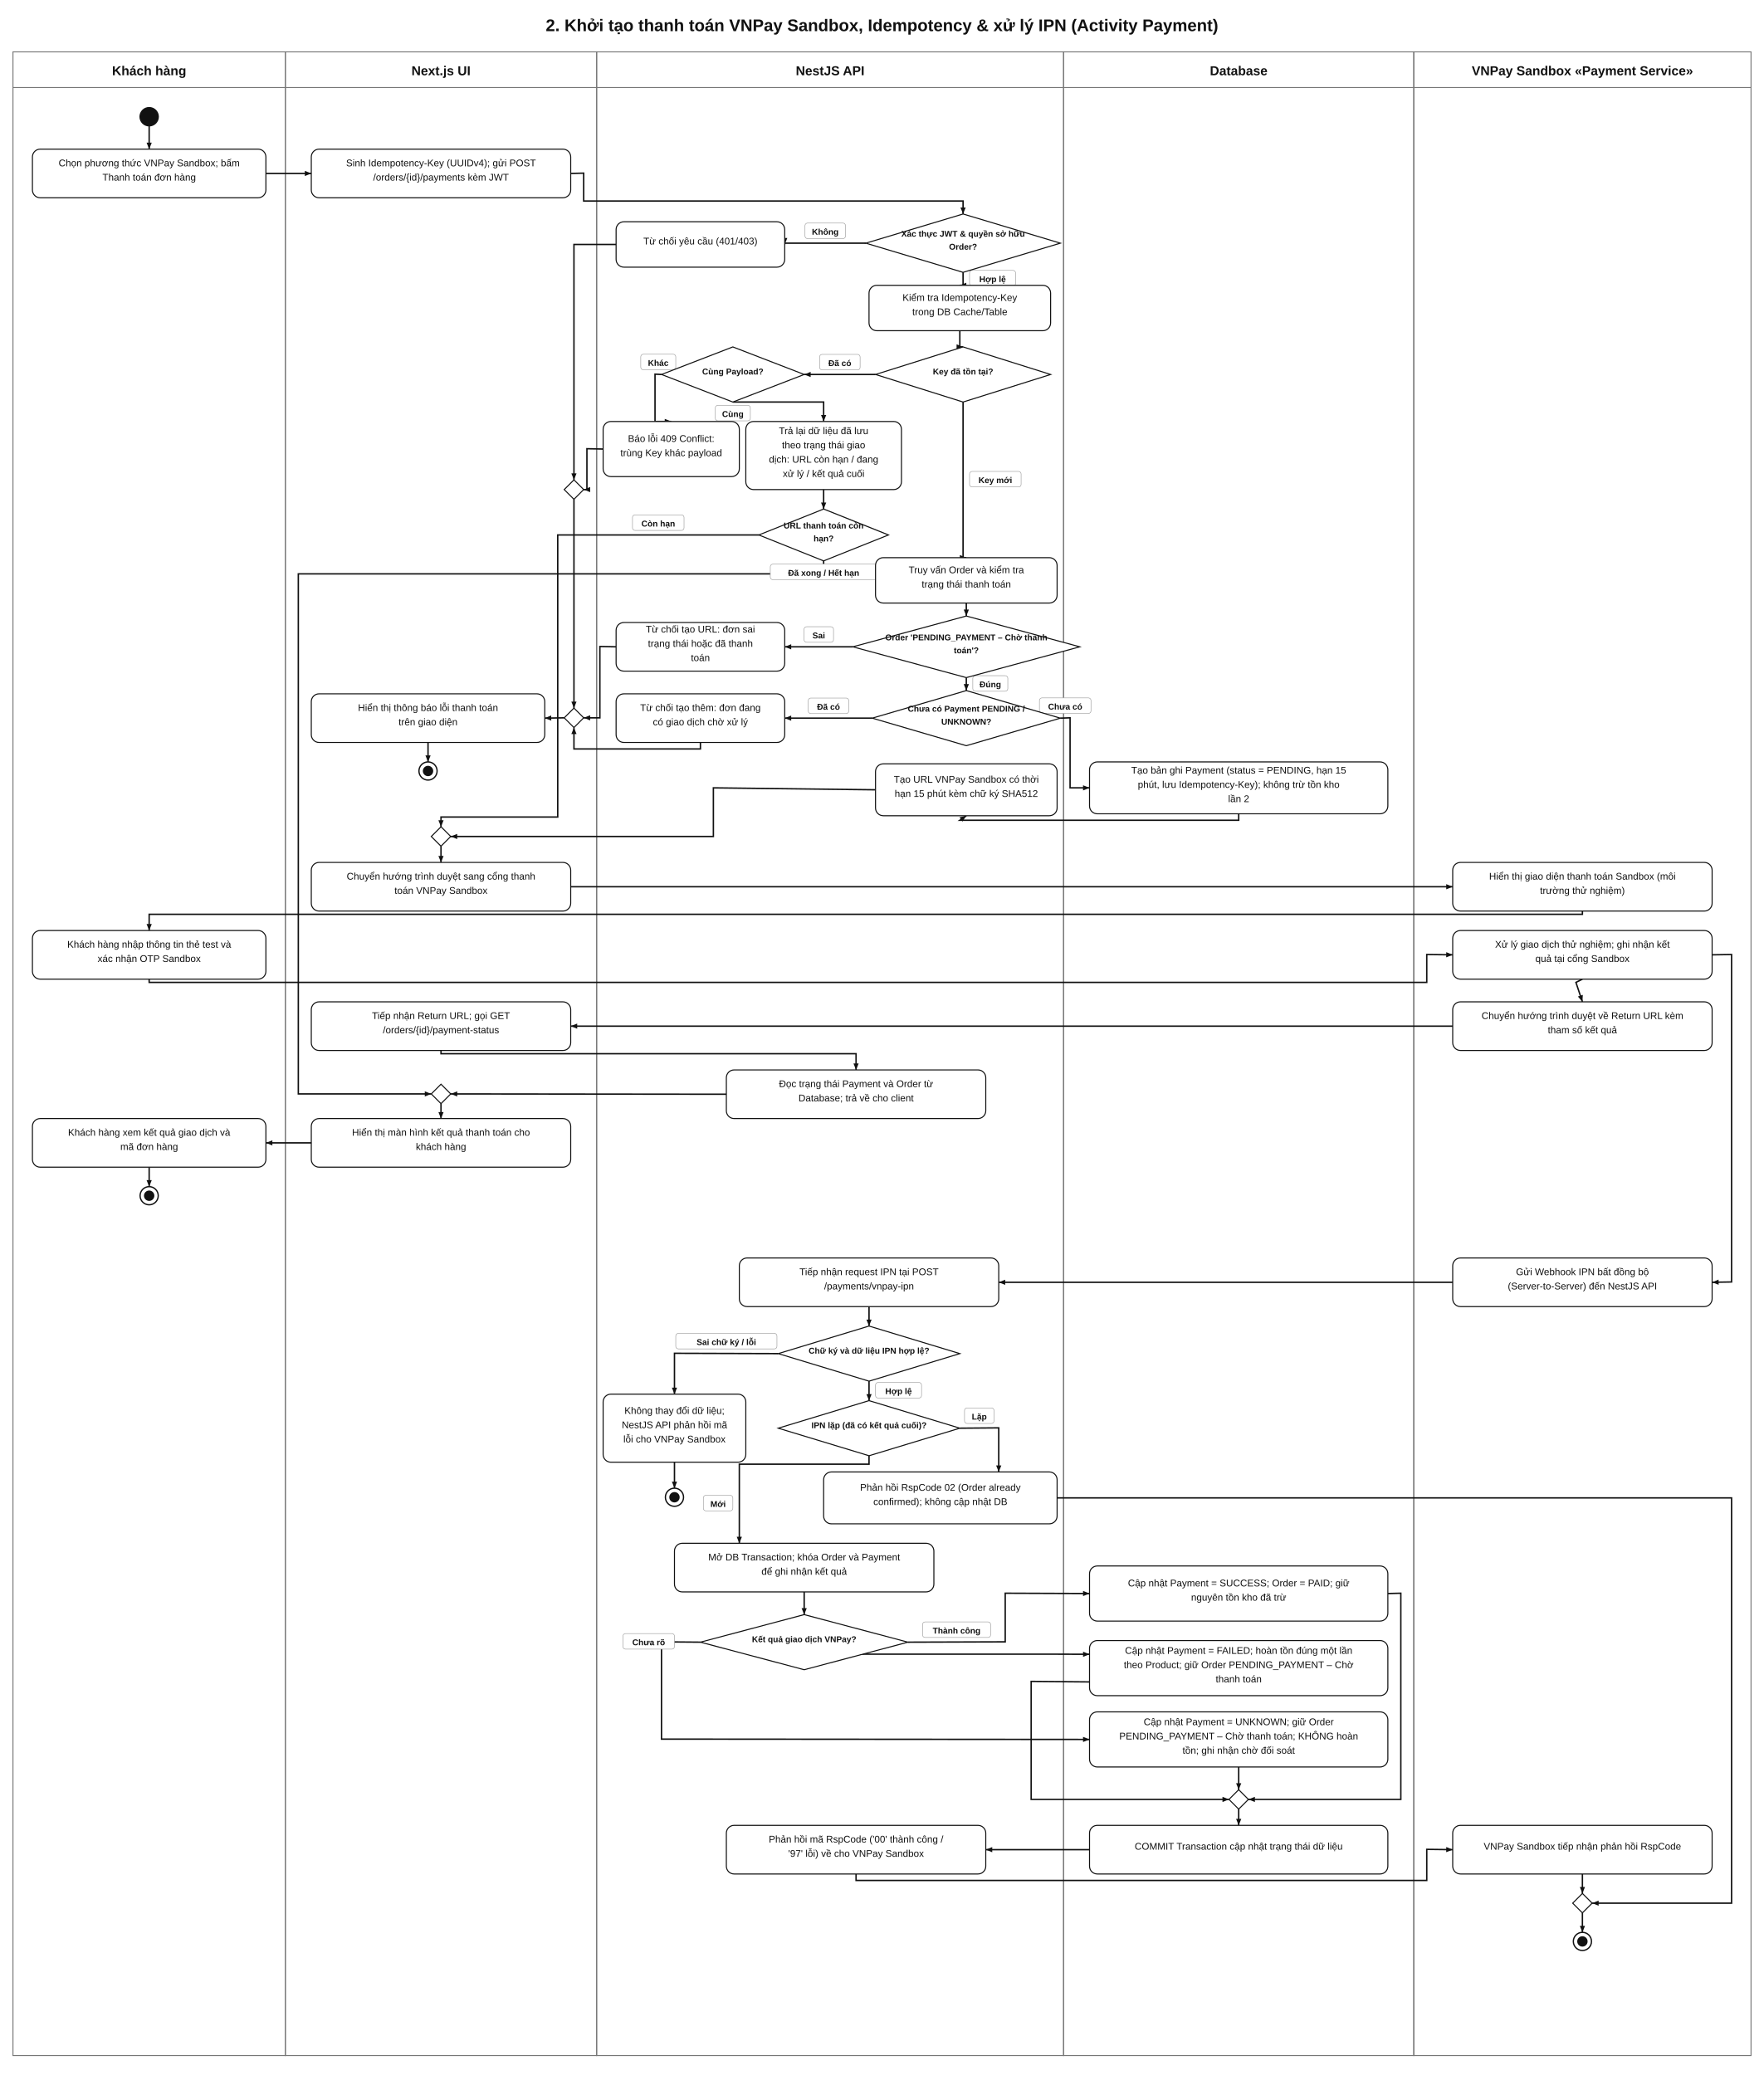
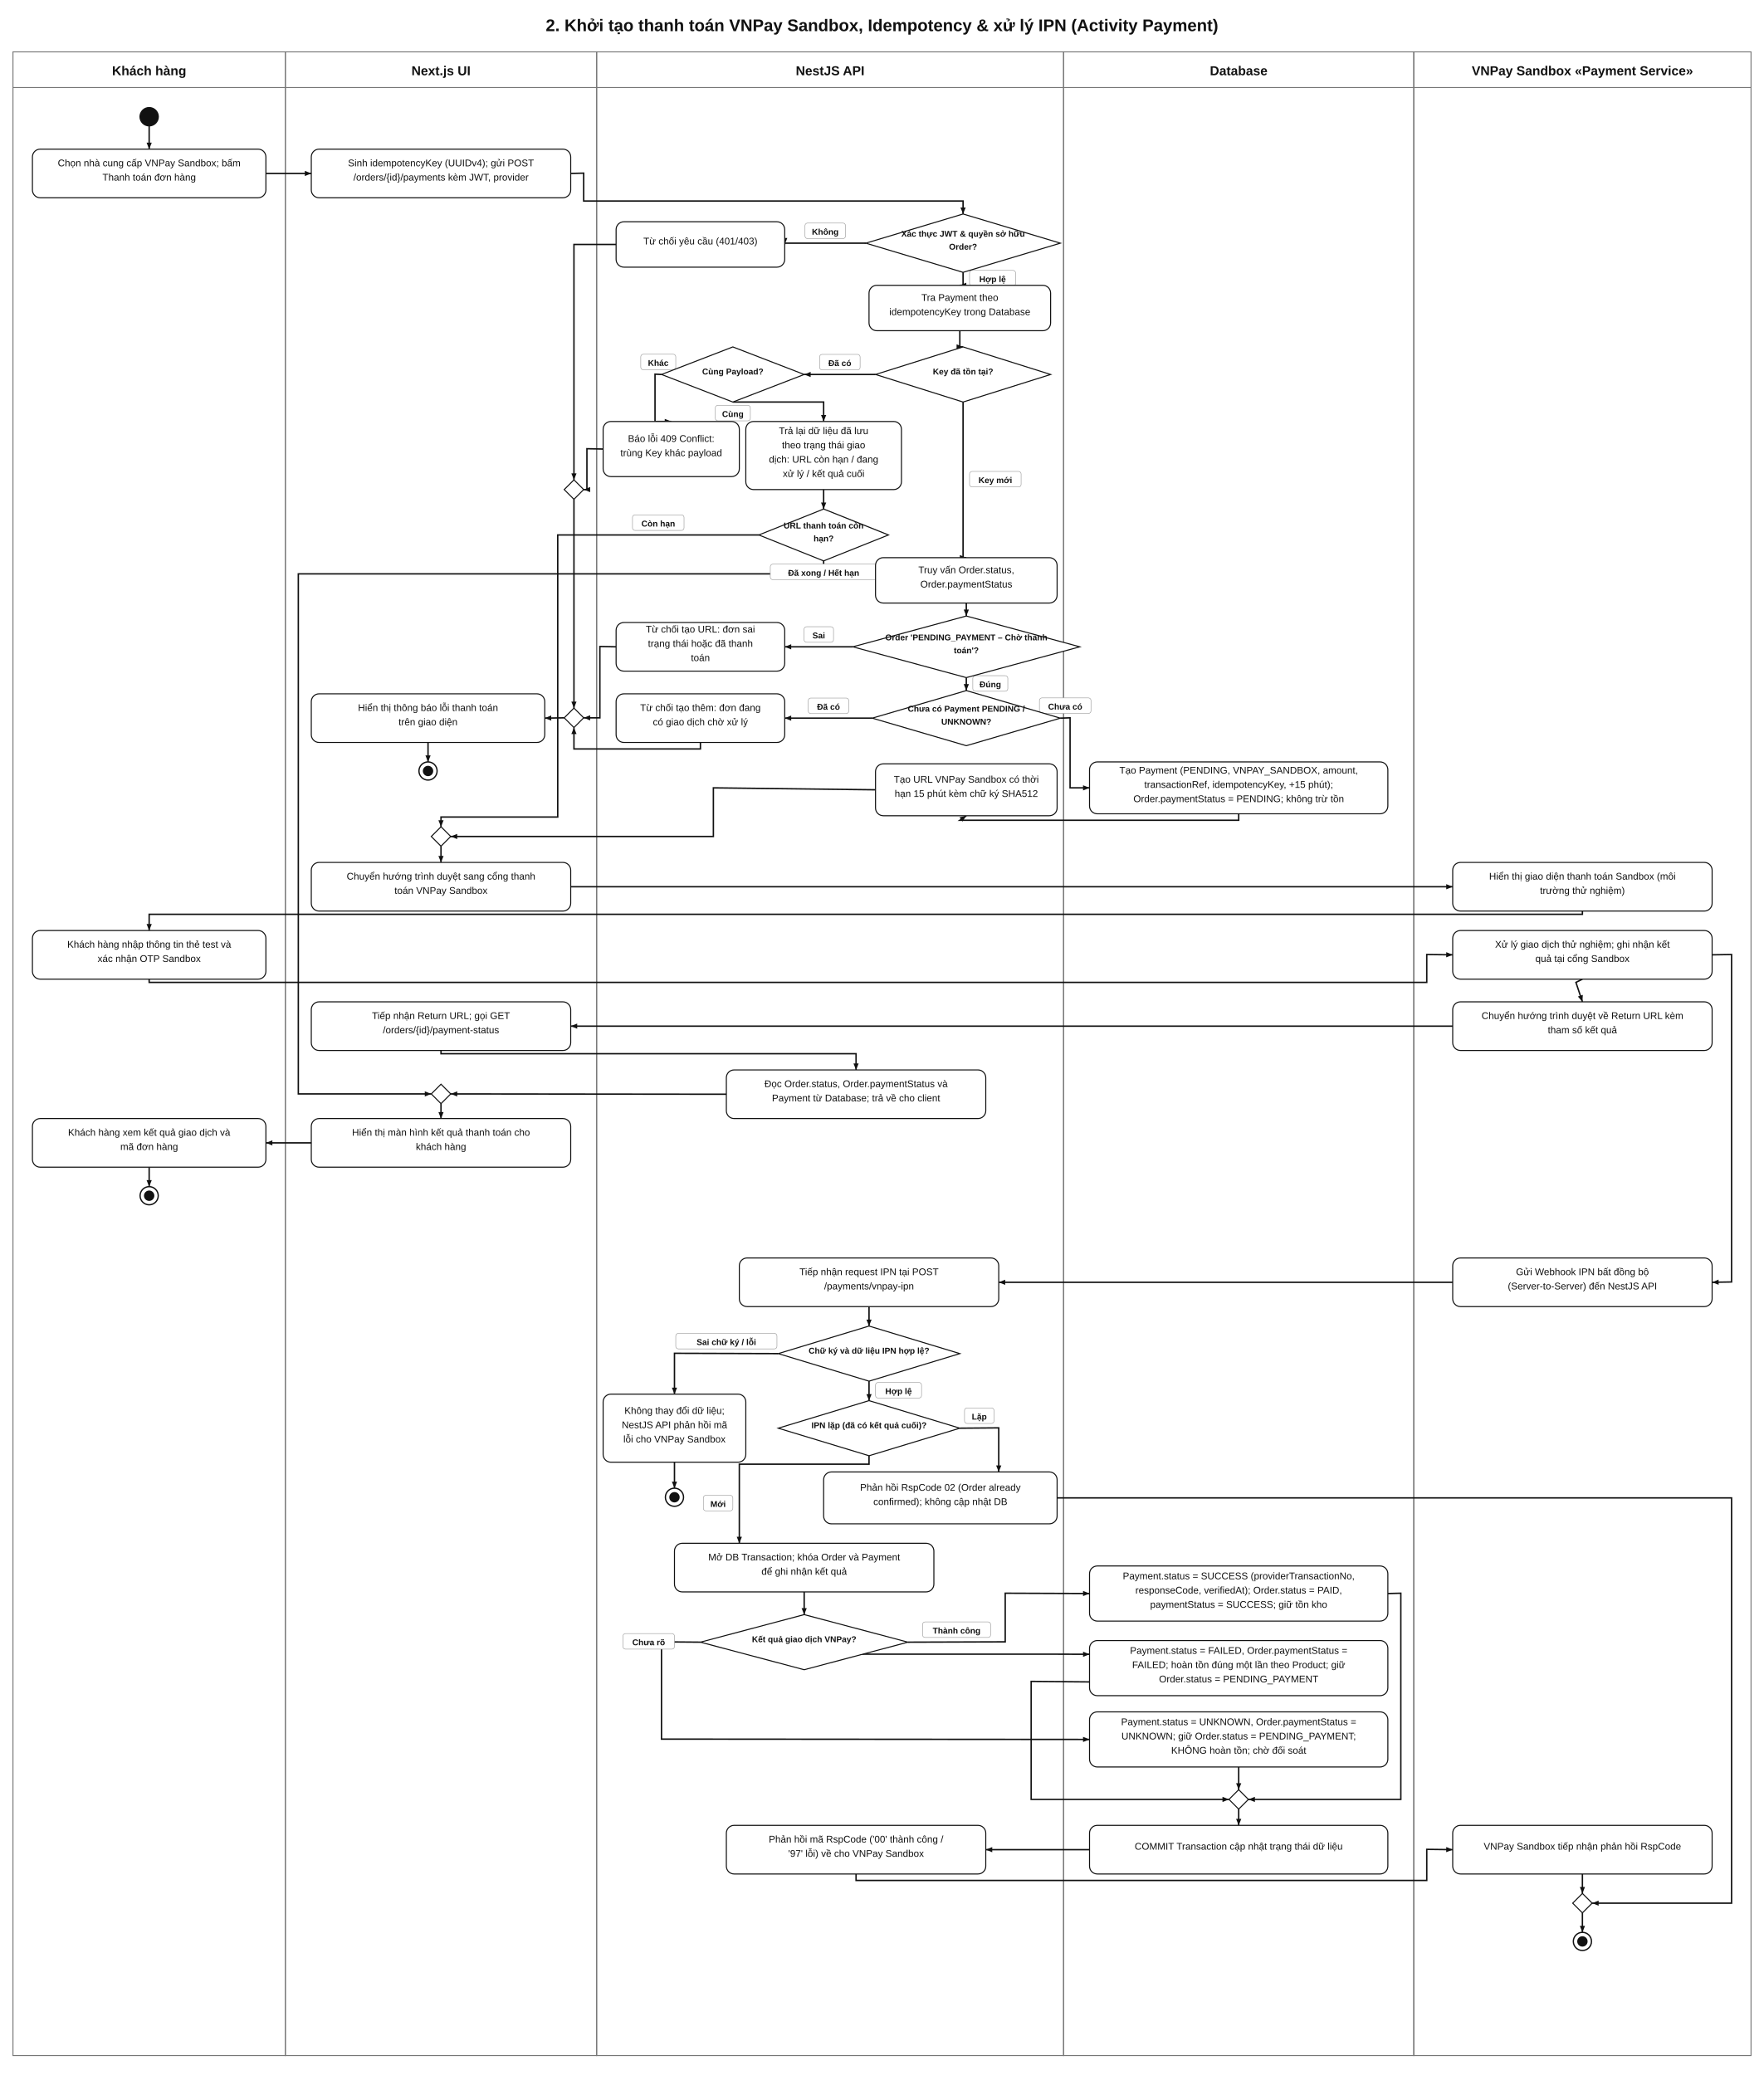
<svg xmlns="http://www.w3.org/2000/svg" width="2720" height="3200" viewBox="0 0 2720 3200" style="background:#ffffff;color-scheme:light">
  <defs>
    <marker id="arr" markerWidth="12" markerHeight="10" refX="11" refY="5" orient="auto" markerUnits="userSpaceOnUse">
      <path d="M1,1 L11,5 L1,9 Z" fill="#111111" />
    </marker>
  </defs>
  <rect width="2720" height="3200" fill="#ffffff" />
  <text x="1360.0" y="48" fill="#111111" font-family="Arial" font-size="26" font-weight="700" text-anchor="middle">2. Khởi tạo thanh toán VNPay Sandbox, Idempotency &amp; xử lý IPN (Activity Payment)</text>
  <rect x="20" y="80" width="420" height="3090" fill="none" stroke="#777777" stroke-width="1.5" />
  <line x1="20" y1="135" x2="440" y2="135" stroke="#777777" stroke-width="1.5" />
  <text x="230.0" y="116" fill="#111111" font-family="Arial" font-size="20" font-weight="700" text-anchor="middle">Khách hàng</text>
  <rect x="440" y="80" width="480" height="3090" fill="none" stroke="#777777" stroke-width="1.5" />
  <line x1="440" y1="135" x2="920" y2="135" stroke="#777777" stroke-width="1.5" />
  <text x="680.0" y="116" fill="#111111" font-family="Arial" font-size="20" font-weight="700" text-anchor="middle">Next.js UI</text>
  <rect x="920" y="80" width="720" height="3090" fill="none" stroke="#777777" stroke-width="1.5" />
  <line x1="920" y1="135" x2="1640" y2="135" stroke="#777777" stroke-width="1.5" />
  <text x="1280.0" y="116" fill="#111111" font-family="Arial" font-size="20" font-weight="700" text-anchor="middle">NestJS API</text>
  <rect x="1640" y="80" width="540" height="3090" fill="none" stroke="#777777" stroke-width="1.5" />
  <line x1="1640" y1="135" x2="2180" y2="135" stroke="#777777" stroke-width="1.5" />
  <text x="1910.0" y="116" fill="#111111" font-family="Arial" font-size="20" font-weight="700" text-anchor="middle">Database</text>
  <rect x="2180" y="80" width="520" height="3090" fill="none" stroke="#777777" stroke-width="1.5" />
  <line x1="2180" y1="135" x2="2700" y2="135" stroke="#777777" stroke-width="1.5" />
  <text x="2440.0" y="116" fill="#111111" font-family="Arial" font-size="20" font-weight="700" text-anchor="middle">VNPay Sandbox «Payment Service»</text>
  <polyline points="230.0,194.0 230.0,230.0" stroke="#111111" stroke-width="2.2" fill="none" marker-end="url(#arr)" />
  <polyline points="410.0,267.5 480.0,267.5" stroke="#111111" stroke-width="2.2" fill="none" marker-end="url(#arr)" />
  <polyline points="880.0,267.5 900.0,267.0 900.0,310.0 1485.0,310.0 1485.0,330.0" stroke="#111111" stroke-width="2.2" fill="none" marker-end="url(#arr)" />
  <polyline points="1485.0,420.0 1485.0,440.0 1480.0,440.0" stroke="#111111" stroke-width="2.2" fill="none" marker-end="url(#arr)" />
  <rect x="1495.0" y="417.0" width="71.0" height="24" fill="#ffffff" stroke="#999999" stroke-width="0.8" rx="4" />
  <text x="1530.5" y="435.0" fill="#111111" font-family="Arial" font-size="13" font-weight="600" text-anchor="middle">Hợp lệ</text>
  <polyline points="1335.0,375.0 1210.0,375.0 1210.0,377.0" stroke="#111111" stroke-width="2.2" fill="none" marker-end="url(#arr)" />
  <rect x="1241.25" y="344.0" width="62.5" height="24" fill="#ffffff" stroke="#999999" stroke-width="0.8" rx="4" />
  <text x="1272.5" y="362.0" fill="#111111" font-family="Arial" font-size="13" font-weight="600" text-anchor="middle">Không</text>
  <polyline points="950.0,377.0 885.0,377.0 885.0,740.0" stroke="#111111" stroke-width="2.2" fill="none" marker-end="url(#arr)" />
  <polyline points="1480.0,510.0 1480.0,535.0 1485.0,535.0" stroke="#111111" stroke-width="2.2" fill="none" marker-end="url(#arr)" />
  <polyline points="1350.0,577.5 1240.0,577.5" stroke="#111111" stroke-width="2.2" fill="none" marker-end="url(#arr)" />
  <rect x="1263.75" y="546.5" width="62.5" height="24" fill="#ffffff" stroke="#999999" stroke-width="0.8" rx="4" />
  <text x="1295.0" y="564.5" fill="#111111" font-family="Arial" font-size="13" font-weight="600" text-anchor="middle">Đã có</text>
  <polyline points="1020.0,577.5 1010.0,577.0 1010.0,650.0 1035.0,650.0" stroke="#111111" stroke-width="2.2" fill="none" marker-end="url(#arr)" />
  <rect x="988.0" y="546.25" width="54.0" height="24" fill="#ffffff" stroke="#999999" stroke-width="0.8" rx="4" />
  <text x="1015.0" y="564.25" fill="#111111" font-family="Arial" font-size="13" font-weight="600" text-anchor="middle">Khác</text>
  <polyline points="930.0,692.5 905.0,692.0 905.0,755.0 900.0,755.0" stroke="#111111" stroke-width="2.2" fill="none" marker-end="url(#arr)" />
  <polyline points="885.0,770.0 885.0,1092.0" stroke="#111111" stroke-width="2.2" fill="none" marker-end="url(#arr)" />
  <polyline points="1130.0,620.0 1130.0,620.0 1270.0,620.0 1270.0,650.0 1270.0,650.0" stroke="#111111" stroke-width="2.2" fill="none" marker-end="url(#arr)" />
  <rect x="1103.0" y="625.0" width="54.0" height="24" fill="#ffffff" stroke="#999999" stroke-width="0.8" rx="4" />
  <text x="1130.0" y="643.0" fill="#111111" font-family="Arial" font-size="13" font-weight="600" text-anchor="middle">Cùng</text>
  <polyline points="1270.0,755.0 1270.0,785.0" stroke="#111111" stroke-width="2.2" fill="none" marker-end="url(#arr)" />
  <polyline points="1170.0,825.0 860.0,825.0 860.0,1260.0 680.0,1260.0 680.0,1275.0" stroke="#111111" stroke-width="2.2" fill="none" marker-end="url(#arr)" />
  <rect x="975.25" y="794.0" width="79.5" height="24" fill="#ffffff" stroke="#999999" stroke-width="0.8" rx="4" />
  <text x="1015.0" y="812.0" fill="#111111" font-family="Arial" font-size="13" font-weight="600" text-anchor="middle">Còn hạn</text>
  <polyline points="1270.0,865.0 1270.0,865.0 1270.0,885.0 460.0,885.0 460.0,1687.0 665.0,1687.0" stroke="#111111" stroke-width="2.2" fill="none" marker-end="url(#arr)" />
  <rect x="1187.75" y="870.0" width="164.5" height="24" fill="#ffffff" stroke="#999999" stroke-width="0.8" rx="4" />
  <text x="1270.0" y="888.0" fill="#111111" font-family="Arial" font-size="13" font-weight="600" text-anchor="middle">Đã xong / Hết hạn</text>
  <polyline points="1485.0,620.0 1485.0,860.0 1490.0,860.0" stroke="#111111" stroke-width="2.2" fill="none" marker-end="url(#arr)" />
  <rect x="1495.0" y="727.0" width="79.5" height="24" fill="#ffffff" stroke="#999999" stroke-width="0.8" rx="4" />
  <text x="1534.75" y="745.0" fill="#111111" font-family="Arial" font-size="13" font-weight="600" text-anchor="middle">Key mới</text>
  <polyline points="1490.0,930.0 1490.0,950.0" stroke="#111111" stroke-width="2.2" fill="none" marker-end="url(#arr)" />
  <polyline points="1490.0,1045.0 1490.0,1065.0" stroke="#111111" stroke-width="2.2" fill="none" marker-end="url(#arr)" />
  <rect x="1500.0" y="1042.0" width="54.0" height="24" fill="#ffffff" stroke="#999999" stroke-width="0.8" rx="4" />
  <text x="1527.0" y="1060.0" fill="#111111" font-family="Arial" font-size="13" font-weight="600" text-anchor="middle">Đúng</text>
  <polyline points="1315.0,997.5 1210.0,997.5" stroke="#111111" stroke-width="2.2" fill="none" marker-end="url(#arr)" />
  <rect x="1239.75" y="966.5" width="45.5" height="24" fill="#ffffff" stroke="#999999" stroke-width="0.8" rx="4" />
  <text x="1262.5" y="984.5" fill="#111111" font-family="Arial" font-size="13" font-weight="600" text-anchor="middle">Sai</text>
  <polyline points="950.0,997.5 925.0,997.0 925.0,1107.0 900.0,1107.0" stroke="#111111" stroke-width="2.2" fill="none" marker-end="url(#arr)" />
  <polyline points="1635.0,1107.5 1650.0,1107.0 1650.0,1215.0 1680.0,1215.0" stroke="#111111" stroke-width="2.2" fill="none" marker-end="url(#arr)" />
  <rect x="1602.75" y="1076.25" width="79.5" height="24" fill="#ffffff" stroke="#999999" stroke-width="0.8" rx="4" />
  <text x="1642.5" y="1094.25" fill="#111111" font-family="Arial" font-size="13" font-weight="600" text-anchor="middle">Chưa có</text>
  <polyline points="1345.0,1107.5 1210.0,1107.5" stroke="#111111" stroke-width="2.2" fill="none" marker-end="url(#arr)" />
  <rect x="1246.25" y="1076.5" width="62.5" height="24" fill="#ffffff" stroke="#999999" stroke-width="0.8" rx="4" />
  <text x="1277.5" y="1094.5" fill="#111111" font-family="Arial" font-size="13" font-weight="600" text-anchor="middle">Đã có</text>
  <polyline points="1080.0,1145.0 1080.0,1155.0 885.0,1155.0 885.0,1122.0" stroke="#111111" stroke-width="2.2" fill="none" marker-end="url(#arr)" />
  <polyline points="870.0,1107.0 840.0,1107.5" stroke="#111111" stroke-width="2.2" fill="none" marker-end="url(#arr)" />
  <polyline points="660.0,1145.0 660.0,1175.0" stroke="#111111" stroke-width="2.2" fill="none" marker-end="url(#arr)" />
  <polyline points="1910.0,1255.0 1910.0,1265.0 1480.0,1265.0 1490.0,1258.0" stroke="#111111" stroke-width="2.2" fill="none" marker-end="url(#arr)" />
  <polyline points="1350.0,1218.0 1100.0,1215.0 1100.0,1290.0 695.0,1290.0" stroke="#111111" stroke-width="2.2" fill="none" marker-end="url(#arr)" />
  <polyline points="680.0,1305.0 680.0,1330.0" stroke="#111111" stroke-width="2.2" fill="none" marker-end="url(#arr)" />
  <polyline points="880.0,1367.5 2240.0,1367.5" stroke="#111111" stroke-width="2.2" fill="none" marker-end="url(#arr)" />
  <polyline points="2440.0,1405.0 2440.0,1410.0 230.0,1410.0 230.0,1435.0" stroke="#111111" stroke-width="2.2" fill="none" marker-end="url(#arr)" />
  <polyline points="230.0,1510.0 230.0,1515.0 2200.0,1515.0 2200.0,1472.0 2240.0,1472.5" stroke="#111111" stroke-width="2.2" fill="none" marker-end="url(#arr)" />
  <polyline points="2440.0,1510.0 2430.0,1515.0 2440.0,1545.0" stroke="#111111" stroke-width="2.2" fill="none" marker-end="url(#arr)" />
  <polyline points="2240.0,1582.5 880.0,1582.5" stroke="#111111" stroke-width="2.2" fill="none" marker-end="url(#arr)" />
  <polyline points="680.0,1620.0 680.0,1625.0 1320.0,1625.0 1320.0,1650.0" stroke="#111111" stroke-width="2.2" fill="none" marker-end="url(#arr)" />
  <polyline points="1120.0,1687.5 695.0,1687.0" stroke="#111111" stroke-width="2.2" fill="none" marker-end="url(#arr)" />
  <polyline points="680.0,1702.0 680.0,1725.0" stroke="#111111" stroke-width="2.2" fill="none" marker-end="url(#arr)" />
  <polyline points="480.0,1762.5 410.0,1762.5" stroke="#111111" stroke-width="2.2" fill="none" marker-end="url(#arr)" />
  <polyline points="230.0,1800.0 230.0,1830.0" stroke="#111111" stroke-width="2.2" fill="none" marker-end="url(#arr)" />
  <polyline points="2640.0,1472.5 2670.0,1472.0 2670.0,1977.0 2640.0,1977.5" stroke="#111111" stroke-width="2.2" fill="none" marker-end="url(#arr)" />
  <polyline points="2240.0,1977.5 1540.0,1977.5" stroke="#111111" stroke-width="2.2" fill="none" marker-end="url(#arr)" />
  <polyline points="1340.0,2015.0 1340.0,2045.0" stroke="#111111" stroke-width="2.2" fill="none" marker-end="url(#arr)" />
  <polyline points="1340.0,2130.0 1340.0,2160.0" stroke="#111111" stroke-width="2.2" fill="none" marker-end="url(#arr)" />
  <rect x="1350.0" y="2132.0" width="71.0" height="24" fill="#ffffff" stroke="#999999" stroke-width="0.8" rx="4" />
  <text x="1385.5" y="2150.0" fill="#111111" font-family="Arial" font-size="13" font-weight="600" text-anchor="middle">Hợp lệ</text>
  <polyline points="1200.0,2087.5 1040.0,2087.0 1040.0,2150.0" stroke="#111111" stroke-width="2.2" fill="none" marker-end="url(#arr)" />
  <rect x="1042.0" y="2056.25" width="156.0" height="24" fill="#ffffff" stroke="#999999" stroke-width="0.8" rx="4" />
  <text x="1120.0" y="2074.25" fill="#111111" font-family="Arial" font-size="13" font-weight="600" text-anchor="middle">Sai chữ ký / lỗi</text>
  <polyline points="1040.0,2255.0 1040.0,2295.0" stroke="#111111" stroke-width="2.2" fill="none" marker-end="url(#arr)" />
  <polyline points="1480.0,2202.5 1540.0,2202.0 1540.0,2270.0" stroke="#111111" stroke-width="2.2" fill="none" marker-end="url(#arr)" />
  <rect x="1487.25" y="2171.25" width="45.5" height="24" fill="#ffffff" stroke="#999999" stroke-width="0.8" rx="4" />
  <text x="1510.0" y="2189.25" fill="#111111" font-family="Arial" font-size="13" font-weight="600" text-anchor="middle">Lặp</text>
  <polyline points="1630.0,2310.0 2670.0,2310.0 2670.0,2935.0 2455.0,2935.0" stroke="#111111" stroke-width="2.2" fill="none" marker-end="url(#arr)" />
  <polyline points="1340.0,2245.0 1340.0,2258.0 1140.0,2258.0 1140.0,2380.0" stroke="#111111" stroke-width="2.2" fill="none" marker-end="url(#arr)" />
  <rect x="1084.5" y="2306.0" width="45.5" height="24" fill="#ffffff" stroke="#999999" stroke-width="0.8" rx="4" />
  <text x="1107.25" y="2324.0" fill="#111111" font-family="Arial" font-size="13" font-weight="600" text-anchor="middle">Mới</text>
  <polyline points="1240.0,2455.0 1240.0,2490.0" stroke="#111111" stroke-width="2.2" fill="none" marker-end="url(#arr)" />
  <polyline points="1400.0,2532.5 1550.0,2532.0 1550.0,2457.0 1680.0,2457.5" stroke="#111111" stroke-width="2.2" fill="none" marker-end="url(#arr)" />
  <rect x="1422.5" y="2501.25" width="105.0" height="24" fill="#ffffff" stroke="#999999" stroke-width="0.8" rx="4" />
  <text x="1475.0" y="2519.25" fill="#111111" font-family="Arial" font-size="13" font-weight="600" text-anchor="middle">Thành công</text>
  <polyline points="1240.0,2575.0 1240.0,2551.0 1630.0,2551.0 1680.0,2551.2" stroke="#111111" stroke-width="2.2" fill="none" marker-end="url(#arr)" />
  <rect x="1196.0" y="2532.0" width="88.0" height="24" fill="#ffffff" stroke="#999999" stroke-width="0.8" rx="4" />
  <text x="1240.0" y="2550.0" fill="#111111" font-family="Arial" font-size="13" font-weight="600" text-anchor="middle">Thất bại</text>
  <polyline points="1080.0,2532.5 1020.0,2532.0 1020.0,2682.0 1680.0,2682.5" stroke="#111111" stroke-width="2.2" fill="none" marker-end="url(#arr)" />
  <rect x="960.5" y="2519.25" width="79.5" height="24" fill="#ffffff" stroke="#999999" stroke-width="0.8" rx="4" />
  <text x="1000.25" y="2537.25" fill="#111111" font-family="Arial" font-size="13" font-weight="600" text-anchor="middle">Chưa rõ</text>
  <polyline points="2140.0,2457.5 2160.0,2457.0 2160.0,2775.0 1925.0,2775.0" stroke="#111111" stroke-width="2.2" fill="none" marker-end="url(#arr)" />
  <polyline points="1680.0,2593.8 1590.0,2593.0 1590.0,2775.0 1895.0,2775.0" stroke="#111111" stroke-width="2.2" fill="none" marker-end="url(#arr)" />
  <polyline points="1910.0,2725.0 1910.0,2760.0" stroke="#111111" stroke-width="2.2" fill="none" marker-end="url(#arr)" />
  <polyline points="1910.0,2790.0 1910.0,2815.0" stroke="#111111" stroke-width="2.2" fill="none" marker-end="url(#arr)" />
  <polyline points="1680.0,2852.5 1520.0,2852.5" stroke="#111111" stroke-width="2.2" fill="none" marker-end="url(#arr)" />
  <polyline points="1320.0,2890.0 1320.0,2900.0 2200.0,2900.0 2200.0,2852.0 2240.0,2852.5" stroke="#111111" stroke-width="2.2" fill="none" marker-end="url(#arr)" />
  <polyline points="2440.0,2890.0 2440.0,2900.0 2440.0,2920.0" stroke="#111111" stroke-width="2.2" fill="none" marker-end="url(#arr)" />
  <polyline points="2440.0,2950.0 2440.0,2980.0" stroke="#111111" stroke-width="2.2" fill="none" marker-end="url(#arr)" />
  <circle cx="230.0" cy="180.0" r="14" fill="#111111" stroke="#111111" stroke-width="2" />
  <rect x="50" y="230" width="360" height="75" rx="12" fill="#ffffff" stroke="#111111" stroke-width="1.6" />
-   <text x="230.0" y="256.5" fill="#111111" font-family="Arial" font-size="15" font-weight="400" text-anchor="middle">Chọn phương thức VNPay Sandbox; bấm</text>
+   <text x="230.0" y="256.5" fill="#111111" font-family="Arial" font-size="15" font-weight="400" text-anchor="middle">Chọn nhà cung cấp VNPay Sandbox; bấm</text>
  <text x="230.0" y="278.5" fill="#111111" font-family="Arial" font-size="15" font-weight="400" text-anchor="middle">Thanh toán đơn hàng</text>
  <rect x="480" y="230" width="400" height="75" rx="12" fill="#ffffff" stroke="#111111" stroke-width="1.6" />
-   <text x="680.0" y="256.5" fill="#111111" font-family="Arial" font-size="15" font-weight="400" text-anchor="middle">Sinh Idempotency-Key (UUIDv4); gửi POST</text>
-   <text x="680.0" y="278.5" fill="#111111" font-family="Arial" font-size="15" font-weight="400" text-anchor="middle">/orders/{id}/payments kèm JWT</text>
+   <text x="680.0" y="256.5" fill="#111111" font-family="Arial" font-size="15" font-weight="400" text-anchor="middle">Sinh idempotencyKey (UUIDv4); gửi POST</text>
+   <text x="680.0" y="278.5" fill="#111111" font-family="Arial" font-size="15" font-weight="400" text-anchor="middle">/orders/{id}/payments kèm JWT, provider</text>
  <polygon points="1485.0,330 1635,375.0 1485.0,420 1335,375.0" fill="#ffffff" stroke="#111111" stroke-width="1.6" />
  <text x="1485.0" y="365.0" fill="#111111" font-family="Arial" font-size="13" font-weight="600" text-anchor="middle">Xác thực JWT &amp; quyền sở hữu</text>
  <text x="1485.0" y="385.0" fill="#111111" font-family="Arial" font-size="13" font-weight="600" text-anchor="middle">Order?</text>
  <rect x="950" y="342" width="260" height="70" rx="12" fill="#ffffff" stroke="#111111" stroke-width="1.6" />
  <text x="1080.0" y="377.0" fill="#111111" font-family="Arial" font-size="15" font-weight="400" text-anchor="middle">Từ chối yêu cầu (401/403)</text>
  <rect x="1340" y="440" width="280" height="70" rx="12" fill="#ffffff" stroke="#111111" stroke-width="1.6" />
-   <text x="1480.0" y="464.0" fill="#111111" font-family="Arial" font-size="15" font-weight="400" text-anchor="middle">Kiểm tra Idempotency-Key</text>
-   <text x="1480.0" y="486.0" fill="#111111" font-family="Arial" font-size="15" font-weight="400" text-anchor="middle">trong DB Cache/Table</text>
+   <text x="1480.0" y="464.0" fill="#111111" font-family="Arial" font-size="15" font-weight="400" text-anchor="middle">Tra Payment theo</text>
+   <text x="1480.0" y="486.0" fill="#111111" font-family="Arial" font-size="15" font-weight="400" text-anchor="middle">idempotencyKey trong Database</text>
  <polygon points="1485.0,535 1620,577.5 1485.0,620 1350,577.5" fill="#ffffff" stroke="#111111" stroke-width="1.6" />
  <text x="1485.0" y="577.5" fill="#111111" font-family="Arial" font-size="13" font-weight="600" text-anchor="middle">Key đã tồn tại?</text>
  <polygon points="1130.0,535 1240,577.5 1130.0,620 1020,577.5" fill="#ffffff" stroke="#111111" stroke-width="1.6" />
  <text x="1130.0" y="577.5" fill="#111111" font-family="Arial" font-size="13" font-weight="600" text-anchor="middle">Cùng Payload?</text>
  <rect x="930" y="650" width="210" height="85" rx="12" fill="#ffffff" stroke="#111111" stroke-width="1.6" />
  <text x="1035.0" y="681.5" fill="#111111" font-family="Arial" font-size="15" font-weight="400" text-anchor="middle">Báo lỗi 409 Conflict:</text>
  <text x="1035.0" y="703.5" fill="#111111" font-family="Arial" font-size="15" font-weight="400" text-anchor="middle">trùng Key khác payload</text>
  <rect x="1150" y="650" width="240" height="105" rx="12" fill="#ffffff" stroke="#111111" stroke-width="1.6" />
  <text x="1270.0" y="669.5" fill="#111111" font-family="Arial" font-size="15" font-weight="400" text-anchor="middle">Trả lại dữ liệu đã lưu</text>
  <text x="1270.0" y="691.5" fill="#111111" font-family="Arial" font-size="15" font-weight="400" text-anchor="middle">theo trạng thái giao</text>
  <text x="1270.0" y="713.5" fill="#111111" font-family="Arial" font-size="15" font-weight="400" text-anchor="middle">dịch: URL còn hạn / đang</text>
  <text x="1270.0" y="735.5" fill="#111111" font-family="Arial" font-size="15" font-weight="400" text-anchor="middle">xử lý / kết quả cuối</text>
  <polygon points="1270.0,785 1370,825.0 1270.0,865 1170,825.0" fill="#ffffff" stroke="#111111" stroke-width="1.6" />
  <text x="1270.0" y="815.0" fill="#111111" font-family="Arial" font-size="13" font-weight="600" text-anchor="middle">URL thanh toán còn</text>
  <text x="1270.0" y="835.0" fill="#111111" font-family="Arial" font-size="13" font-weight="600" text-anchor="middle">hạn?</text>
  <rect x="1350" y="860" width="280" height="70" rx="12" fill="#ffffff" stroke="#111111" stroke-width="1.6" />
-   <text x="1490.0" y="884.0" fill="#111111" font-family="Arial" font-size="15" font-weight="400" text-anchor="middle">Truy vấn Order và kiểm tra</text>
-   <text x="1490.0" y="906.0" fill="#111111" font-family="Arial" font-size="15" font-weight="400" text-anchor="middle">trạng thái thanh toán</text>
+   <text x="1490.0" y="884.0" fill="#111111" font-family="Arial" font-size="15" font-weight="400" text-anchor="middle">Truy vấn Order.status,</text>
+   <text x="1490.0" y="906.0" fill="#111111" font-family="Arial" font-size="15" font-weight="400" text-anchor="middle">Order.paymentStatus</text>
  <polygon points="1490.0,950 1665,997.5 1490.0,1045 1315,997.5" fill="#ffffff" stroke="#111111" stroke-width="1.6" />
  <text x="1490.0" y="987.5" fill="#111111" font-family="Arial" font-size="13" font-weight="600" text-anchor="middle">Order 'PENDING_PAYMENT – Chờ thanh</text>
  <text x="1490.0" y="1007.5" fill="#111111" font-family="Arial" font-size="13" font-weight="600" text-anchor="middle">toán'?</text>
  <rect x="950" y="960" width="260" height="75" rx="12" fill="#ffffff" stroke="#111111" stroke-width="1.6" />
  <text x="1080.0" y="975.5" fill="#111111" font-family="Arial" font-size="15" font-weight="400" text-anchor="middle">Từ chối tạo URL: đơn sai</text>
  <text x="1080.0" y="997.5" fill="#111111" font-family="Arial" font-size="15" font-weight="400" text-anchor="middle">trạng thái hoặc đã thanh</text>
  <text x="1080.0" y="1019.5" fill="#111111" font-family="Arial" font-size="15" font-weight="400" text-anchor="middle">toán</text>
  <polygon points="1490.0,1065 1635,1107.5 1490.0,1150 1345,1107.5" fill="#ffffff" stroke="#111111" stroke-width="1.6" />
  <text x="1490.0" y="1097.5" fill="#111111" font-family="Arial" font-size="13" font-weight="600" text-anchor="middle">Chưa có Payment PENDING /</text>
  <text x="1490.0" y="1117.5" fill="#111111" font-family="Arial" font-size="13" font-weight="600" text-anchor="middle">UNKNOWN?</text>
  <rect x="950" y="1070" width="260" height="75" rx="12" fill="#ffffff" stroke="#111111" stroke-width="1.6" />
  <text x="1080.0" y="1096.5" fill="#111111" font-family="Arial" font-size="15" font-weight="400" text-anchor="middle">Từ chối tạo thêm: đơn đang</text>
  <text x="1080.0" y="1118.5" fill="#111111" font-family="Arial" font-size="15" font-weight="400" text-anchor="middle">có giao dịch chờ xử lý</text>
  <rect x="1680" y="1175" width="460" height="80" rx="12" fill="#ffffff" stroke="#111111" stroke-width="1.6" />
-   <text x="1910.0" y="1193.0" fill="#111111" font-family="Arial" font-size="15" font-weight="400" text-anchor="middle">Tạo bản ghi Payment (status = PENDING, hạn 15</text>
-   <text x="1910.0" y="1215.0" fill="#111111" font-family="Arial" font-size="15" font-weight="400" text-anchor="middle">phút, lưu Idempotency-Key); không trừ tồn kho</text>
-   <text x="1910.0" y="1237.0" fill="#111111" font-family="Arial" font-size="15" font-weight="400" text-anchor="middle">lần 2</text>
+   <text x="1910.0" y="1193.0" fill="#111111" font-family="Arial" font-size="15" font-weight="400" text-anchor="middle">Tạo Payment (PENDING, VNPAY_SANDBOX, amount,</text>
+   <text x="1910.0" y="1215.0" fill="#111111" font-family="Arial" font-size="15" font-weight="400" text-anchor="middle">transactionRef, idempotencyKey, +15 phút);</text>
+   <text x="1910.0" y="1237.0" fill="#111111" font-family="Arial" font-size="15" font-weight="400" text-anchor="middle">Order.paymentStatus = PENDING; không trừ tồn</text>
  <rect x="1350" y="1178" width="280" height="80" rx="12" fill="#ffffff" stroke="#111111" stroke-width="1.6" />
  <text x="1490.0" y="1207.0" fill="#111111" font-family="Arial" font-size="15" font-weight="400" text-anchor="middle">Tạo URL VNPay Sandbox có thời</text>
  <text x="1490.0" y="1229.0" fill="#111111" font-family="Arial" font-size="15" font-weight="400" text-anchor="middle">hạn 15 phút kèm chữ ký SHA512</text>
  <polygon points="885.0,740 900,755.0 885.0,770 870,755.0" fill="#ffffff" stroke="#111111" stroke-width="1.6" />
  <polygon points="885.0,1092 900,1107.0 885.0,1122 870,1107.0" fill="#ffffff" stroke="#111111" stroke-width="1.6" />
  <rect x="480" y="1070" width="360" height="75" rx="12" fill="#ffffff" stroke="#111111" stroke-width="1.6" />
  <text x="660.0" y="1096.5" fill="#111111" font-family="Arial" font-size="15" font-weight="400" text-anchor="middle">Hiển thị thông báo lỗi thanh toán</text>
  <text x="660.0" y="1118.5" fill="#111111" font-family="Arial" font-size="15" font-weight="400" text-anchor="middle">trên giao diện</text>
  <circle cx="660.0" cy="1189.0" r="14" fill="#ffffff" stroke="#111111" stroke-width="2" />
  <circle cx="660.0" cy="1189.0" r="8" fill="#111111" />
  <polygon points="680.0,1275 695,1290.0 680.0,1305 665,1290.0" fill="#ffffff" stroke="#111111" stroke-width="1.6" />
  <rect x="480" y="1330" width="400" height="75" rx="12" fill="#ffffff" stroke="#111111" stroke-width="1.6" />
  <text x="680.0" y="1356.5" fill="#111111" font-family="Arial" font-size="15" font-weight="400" text-anchor="middle">Chuyển hướng trình duyệt sang cổng thanh</text>
  <text x="680.0" y="1378.5" fill="#111111" font-family="Arial" font-size="15" font-weight="400" text-anchor="middle">toán VNPay Sandbox</text>
  <rect x="2240" y="1330" width="400" height="75" rx="12" fill="#ffffff" stroke="#111111" stroke-width="1.6" />
  <text x="2440.0" y="1356.5" fill="#111111" font-family="Arial" font-size="15" font-weight="400" text-anchor="middle">Hiển thị giao diện thanh toán Sandbox (môi</text>
  <text x="2440.0" y="1378.5" fill="#111111" font-family="Arial" font-size="15" font-weight="400" text-anchor="middle">trường thử nghiệm)</text>
  <rect x="50" y="1435" width="360" height="75" rx="12" fill="#ffffff" stroke="#111111" stroke-width="1.6" />
  <text x="230.0" y="1461.5" fill="#111111" font-family="Arial" font-size="15" font-weight="400" text-anchor="middle">Khách hàng nhập thông tin thẻ test và</text>
  <text x="230.0" y="1483.5" fill="#111111" font-family="Arial" font-size="15" font-weight="400" text-anchor="middle">xác nhận OTP Sandbox</text>
  <rect x="2240" y="1435" width="400" height="75" rx="12" fill="#ffffff" stroke="#111111" stroke-width="1.6" />
  <text x="2440.0" y="1461.5" fill="#111111" font-family="Arial" font-size="15" font-weight="400" text-anchor="middle">Xử lý giao dịch thử nghiệm; ghi nhận kết</text>
  <text x="2440.0" y="1483.5" fill="#111111" font-family="Arial" font-size="15" font-weight="400" text-anchor="middle">quả tại cổng Sandbox</text>
  <rect x="2240" y="1545" width="400" height="75" rx="12" fill="#ffffff" stroke="#111111" stroke-width="1.6" />
  <text x="2440.0" y="1571.5" fill="#111111" font-family="Arial" font-size="15" font-weight="400" text-anchor="middle">Chuyển hướng trình duyệt về Return URL kèm</text>
  <text x="2440.0" y="1593.5" fill="#111111" font-family="Arial" font-size="15" font-weight="400" text-anchor="middle">tham số kết quả</text>
  <rect x="480" y="1545" width="400" height="75" rx="12" fill="#ffffff" stroke="#111111" stroke-width="1.6" />
  <text x="680.0" y="1571.5" fill="#111111" font-family="Arial" font-size="15" font-weight="400" text-anchor="middle">Tiếp nhận Return URL; gọi GET</text>
  <text x="680.0" y="1593.5" fill="#111111" font-family="Arial" font-size="15" font-weight="400" text-anchor="middle">/orders/{id}/payment-status</text>
  <rect x="1120" y="1650" width="400" height="75" rx="12" fill="#ffffff" stroke="#111111" stroke-width="1.6" />
-   <text x="1320.0" y="1676.5" fill="#111111" font-family="Arial" font-size="15" font-weight="400" text-anchor="middle">Đọc trạng thái Payment và Order từ</text>
-   <text x="1320.0" y="1698.5" fill="#111111" font-family="Arial" font-size="15" font-weight="400" text-anchor="middle">Database; trả về cho client</text>
+   <text x="1320.0" y="1676.5" fill="#111111" font-family="Arial" font-size="15" font-weight="400" text-anchor="middle">Đọc Order.status, Order.paymentStatus và</text>
+   <text x="1320.0" y="1698.5" fill="#111111" font-family="Arial" font-size="15" font-weight="400" text-anchor="middle">Payment từ Database; trả về cho client</text>
  <polygon points="680.0,1672 695,1687.0 680.0,1702 665,1687.0" fill="#ffffff" stroke="#111111" stroke-width="1.6" />
  <rect x="480" y="1725" width="400" height="75" rx="12" fill="#ffffff" stroke="#111111" stroke-width="1.6" />
  <text x="680.0" y="1751.5" fill="#111111" font-family="Arial" font-size="15" font-weight="400" text-anchor="middle">Hiển thị màn hình kết quả thanh toán cho</text>
  <text x="680.0" y="1773.5" fill="#111111" font-family="Arial" font-size="15" font-weight="400" text-anchor="middle">khách hàng</text>
  <rect x="50" y="1725" width="360" height="75" rx="12" fill="#ffffff" stroke="#111111" stroke-width="1.6" />
  <text x="230.0" y="1751.5" fill="#111111" font-family="Arial" font-size="15" font-weight="400" text-anchor="middle">Khách hàng xem kết quả giao dịch và</text>
  <text x="230.0" y="1773.5" fill="#111111" font-family="Arial" font-size="15" font-weight="400" text-anchor="middle">mã đơn hàng</text>
  <circle cx="230.0" cy="1844.0" r="14" fill="#ffffff" stroke="#111111" stroke-width="2" />
  <circle cx="230.0" cy="1844.0" r="8" fill="#111111" />
  <rect x="2240" y="1940" width="400" height="75" rx="12" fill="#ffffff" stroke="#111111" stroke-width="1.6" />
  <text x="2440.0" y="1966.5" fill="#111111" font-family="Arial" font-size="15" font-weight="400" text-anchor="middle">Gửi Webhook IPN bất đồng bộ</text>
  <text x="2440.0" y="1988.5" fill="#111111" font-family="Arial" font-size="15" font-weight="400" text-anchor="middle">(Server-to-Server) đến NestJS API</text>
  <rect x="1140" y="1940" width="400" height="75" rx="12" fill="#ffffff" stroke="#111111" stroke-width="1.6" />
  <text x="1340.0" y="1966.5" fill="#111111" font-family="Arial" font-size="15" font-weight="400" text-anchor="middle">Tiếp nhận request IPN tại POST</text>
  <text x="1340.0" y="1988.5" fill="#111111" font-family="Arial" font-size="15" font-weight="400" text-anchor="middle">/payments/vnpay-ipn</text>
  <polygon points="1340.0,2045 1480,2087.5 1340.0,2130 1200,2087.5" fill="#ffffff" stroke="#111111" stroke-width="1.6" />
  <text x="1340.0" y="2087.5" fill="#111111" font-family="Arial" font-size="13" font-weight="600" text-anchor="middle">Chữ ký và dữ liệu IPN hợp lệ?</text>
  <polygon points="1340.0,2160 1480,2202.5 1340.0,2245 1200,2202.5" fill="#ffffff" stroke="#111111" stroke-width="1.6" />
  <text x="1340.0" y="2202.5" fill="#111111" font-family="Arial" font-size="13" font-weight="600" text-anchor="middle">IPN lặp (đã có kết quả cuối)?</text>
  <rect x="1270" y="2270" width="360" height="80" rx="12" fill="#ffffff" stroke="#111111" stroke-width="1.6" />
  <text x="1450.0" y="2299.0" fill="#111111" font-family="Arial" font-size="15" font-weight="400" text-anchor="middle">Phản hồi RspCode 02 (Order already</text>
  <text x="1450.0" y="2321.0" fill="#111111" font-family="Arial" font-size="15" font-weight="400" text-anchor="middle">confirmed); không cập nhật DB</text>
  <rect x="1040" y="2380" width="400" height="75" rx="12" fill="#ffffff" stroke="#111111" stroke-width="1.6" />
  <text x="1240.0" y="2406.5" fill="#111111" font-family="Arial" font-size="15" font-weight="400" text-anchor="middle">Mở DB Transaction; khóa Order và Payment</text>
  <text x="1240.0" y="2428.5" fill="#111111" font-family="Arial" font-size="15" font-weight="400" text-anchor="middle">để ghi nhận kết quả</text>
  <polygon points="1240.0,2490 1400,2532.5 1240.0,2575 1080,2532.5" fill="#ffffff" stroke="#111111" stroke-width="1.6" />
  <text x="1240.0" y="2532.5" fill="#111111" font-family="Arial" font-size="13" font-weight="600" text-anchor="middle">Kết quả giao dịch VNPay?</text>
  <rect x="1680" y="2415" width="460" height="85" rx="12" fill="#ffffff" stroke="#111111" stroke-width="1.6" />
-   <text x="1910.0" y="2446.5" fill="#111111" font-family="Arial" font-size="15" font-weight="400" text-anchor="middle">Cập nhật Payment = SUCCESS; Order = PAID; giữ</text>
-   <text x="1910.0" y="2468.5" fill="#111111" font-family="Arial" font-size="15" font-weight="400" text-anchor="middle">nguyên tồn kho đã trừ</text>
+   <text x="1910.0" y="2435.5" fill="#111111" font-family="Arial" font-size="15" font-weight="400" text-anchor="middle">Payment.status = SUCCESS (providerTransactionNo,</text>
+   <text x="1910.0" y="2457.5" fill="#111111" font-family="Arial" font-size="15" font-weight="400" text-anchor="middle">responseCode, verifiedAt); Order.status = PAID,</text>
+   <text x="1910.0" y="2479.5" fill="#111111" font-family="Arial" font-size="15" font-weight="400" text-anchor="middle">paymentStatus = SUCCESS; giữ tồn kho</text>
  <rect x="1680" y="2530" width="460" height="85" rx="12" fill="#ffffff" stroke="#111111" stroke-width="1.6" />
-   <text x="1910.0" y="2550.5" fill="#111111" font-family="Arial" font-size="15" font-weight="400" text-anchor="middle">Cập nhật Payment = FAILED; hoàn tồn đúng một lần</text>
-   <text x="1910.0" y="2572.5" fill="#111111" font-family="Arial" font-size="15" font-weight="400" text-anchor="middle">theo Product; giữ Order PENDING_PAYMENT – Chờ</text>
-   <text x="1910.0" y="2594.5" fill="#111111" font-family="Arial" font-size="15" font-weight="400" text-anchor="middle">thanh toán</text>
+   <text x="1910.0" y="2550.5" fill="#111111" font-family="Arial" font-size="15" font-weight="400" text-anchor="middle">Payment.status = FAILED, Order.paymentStatus =</text>
+   <text x="1910.0" y="2572.5" fill="#111111" font-family="Arial" font-size="15" font-weight="400" text-anchor="middle">FAILED; hoàn tồn đúng một lần theo Product; giữ</text>
+   <text x="1910.0" y="2594.5" fill="#111111" font-family="Arial" font-size="15" font-weight="400" text-anchor="middle">Order.status = PENDING_PAYMENT</text>
  <rect x="930" y="2150" width="220" height="105" rx="12" fill="#ffffff" stroke="#111111" stroke-width="1.6" />
  <text x="1040.0" y="2180.5" fill="#111111" font-family="Arial" font-size="15" font-weight="400" text-anchor="middle">Không thay đổi dữ liệu;</text>
  <text x="1040.0" y="2202.5" fill="#111111" font-family="Arial" font-size="15" font-weight="400" text-anchor="middle">NestJS API phản hồi mã</text>
  <text x="1040.0" y="2224.5" fill="#111111" font-family="Arial" font-size="15" font-weight="400" text-anchor="middle">lỗi cho VNPay Sandbox</text>
  <circle cx="1040.0" cy="2309.0" r="14" fill="#ffffff" stroke="#111111" stroke-width="2" />
  <circle cx="1040.0" cy="2309.0" r="8" fill="#111111" />
  <rect x="1680" y="2640" width="460" height="85" rx="12" fill="#ffffff" stroke="#111111" stroke-width="1.6" />
-   <text x="1910.0" y="2660.5" fill="#111111" font-family="Arial" font-size="15" font-weight="400" text-anchor="middle">Cập nhật Payment = UNKNOWN; giữ Order</text>
-   <text x="1910.0" y="2682.5" fill="#111111" font-family="Arial" font-size="15" font-weight="400" text-anchor="middle">PENDING_PAYMENT – Chờ thanh toán; KHÔNG hoàn</text>
-   <text x="1910.0" y="2704.5" fill="#111111" font-family="Arial" font-size="15" font-weight="400" text-anchor="middle">tồn; ghi nhận chờ đối soát</text>
+   <text x="1910.0" y="2660.5" fill="#111111" font-family="Arial" font-size="15" font-weight="400" text-anchor="middle">Payment.status = UNKNOWN, Order.paymentStatus =</text>
+   <text x="1910.0" y="2682.5" fill="#111111" font-family="Arial" font-size="15" font-weight="400" text-anchor="middle">UNKNOWN; giữ Order.status = PENDING_PAYMENT;</text>
+   <text x="1910.0" y="2704.5" fill="#111111" font-family="Arial" font-size="15" font-weight="400" text-anchor="middle">KHÔNG hoàn tồn; chờ đối soát</text>
  <polygon points="1910.0,2760 1925,2775.0 1910.0,2790 1895,2775.0" fill="#ffffff" stroke="#111111" stroke-width="1.6" />
  <rect x="1680" y="2815" width="460" height="75" rx="12" fill="#ffffff" stroke="#111111" stroke-width="1.6" />
  <text x="1910.0" y="2852.5" fill="#111111" font-family="Arial" font-size="15" font-weight="400" text-anchor="middle">COMMIT Transaction cập nhật trạng thái dữ liệu</text>
  <rect x="1120" y="2815" width="400" height="75" rx="12" fill="#ffffff" stroke="#111111" stroke-width="1.6" />
  <text x="1320.0" y="2841.5" fill="#111111" font-family="Arial" font-size="15" font-weight="400" text-anchor="middle">Phản hồi mã RspCode ('00' thành công /</text>
  <text x="1320.0" y="2863.5" fill="#111111" font-family="Arial" font-size="15" font-weight="400" text-anchor="middle">'97' lỗi) về cho VNPay Sandbox</text>
  <rect x="2240" y="2815" width="400" height="75" rx="12" fill="#ffffff" stroke="#111111" stroke-width="1.6" />
  <text x="2440.0" y="2852.5" fill="#111111" font-family="Arial" font-size="15" font-weight="400" text-anchor="middle">VNPay Sandbox tiếp nhận phản hồi RspCode</text>
  <polygon points="2440.0,2920 2455,2935.0 2440.0,2950 2425,2935.0" fill="#ffffff" stroke="#111111" stroke-width="1.6" />
  <circle cx="2440.0" cy="2994.0" r="14" fill="#ffffff" stroke="#111111" stroke-width="2" />
  <circle cx="2440.0" cy="2994.0" r="8" fill="#111111" />
</svg>
